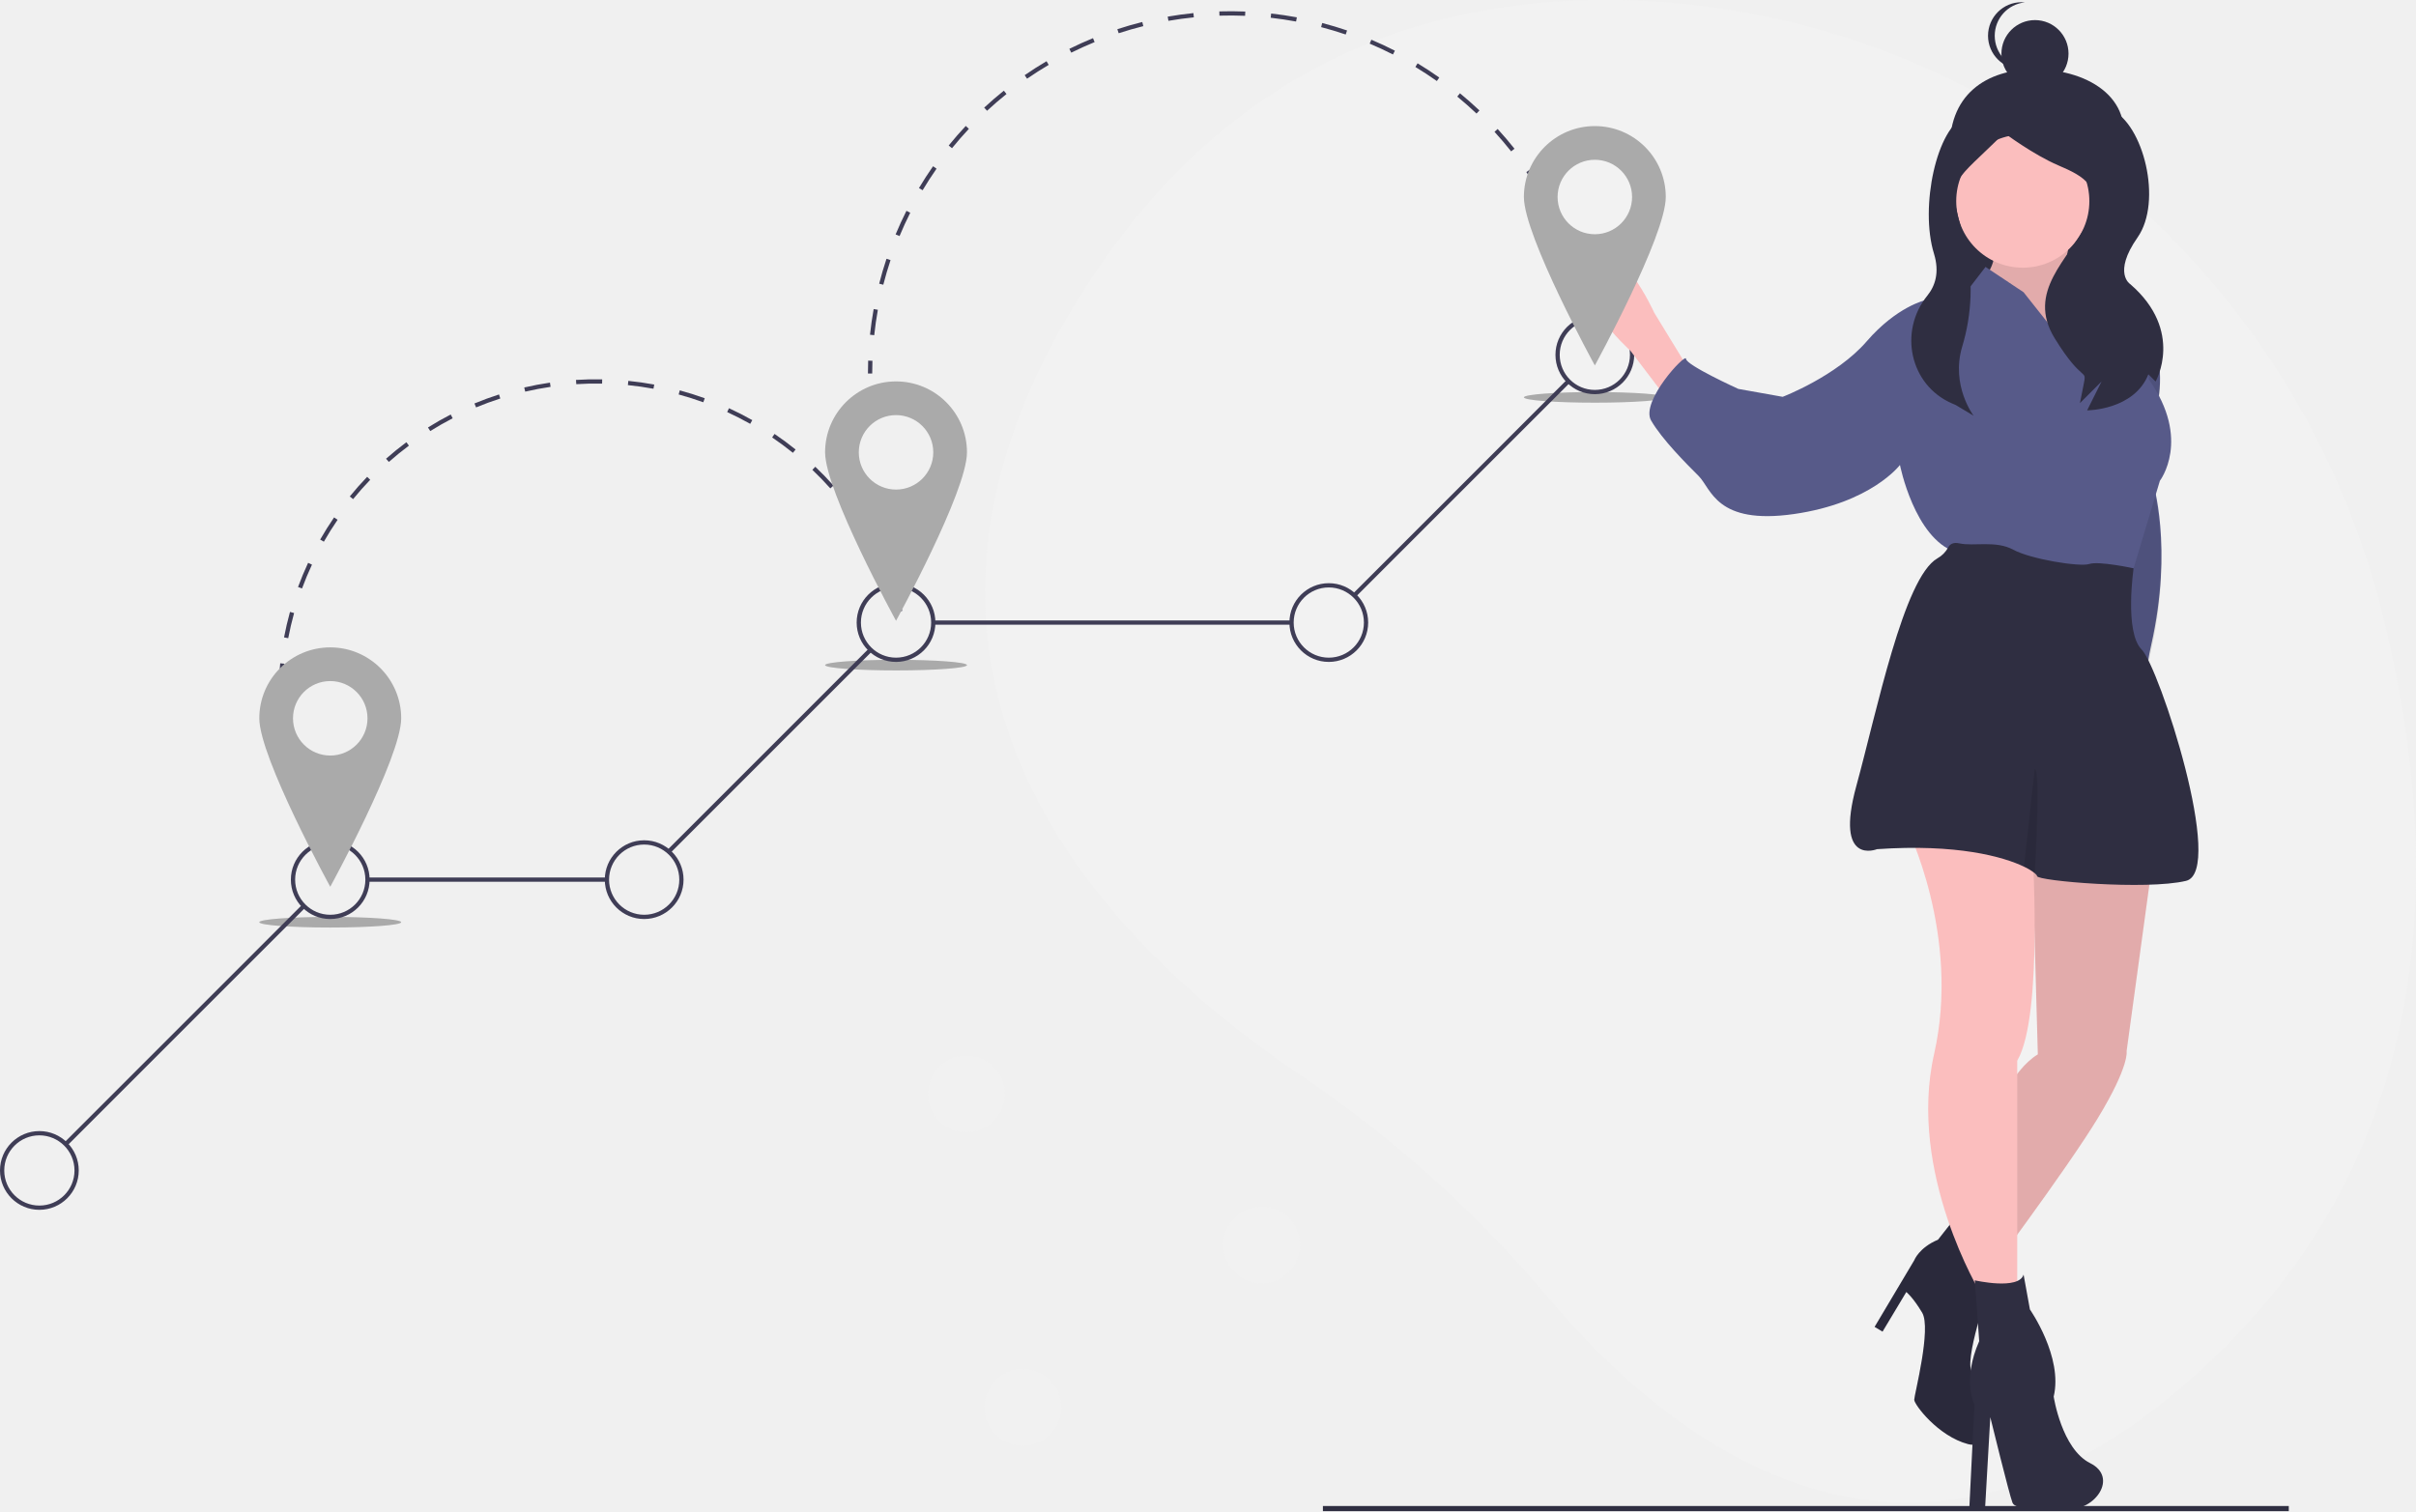
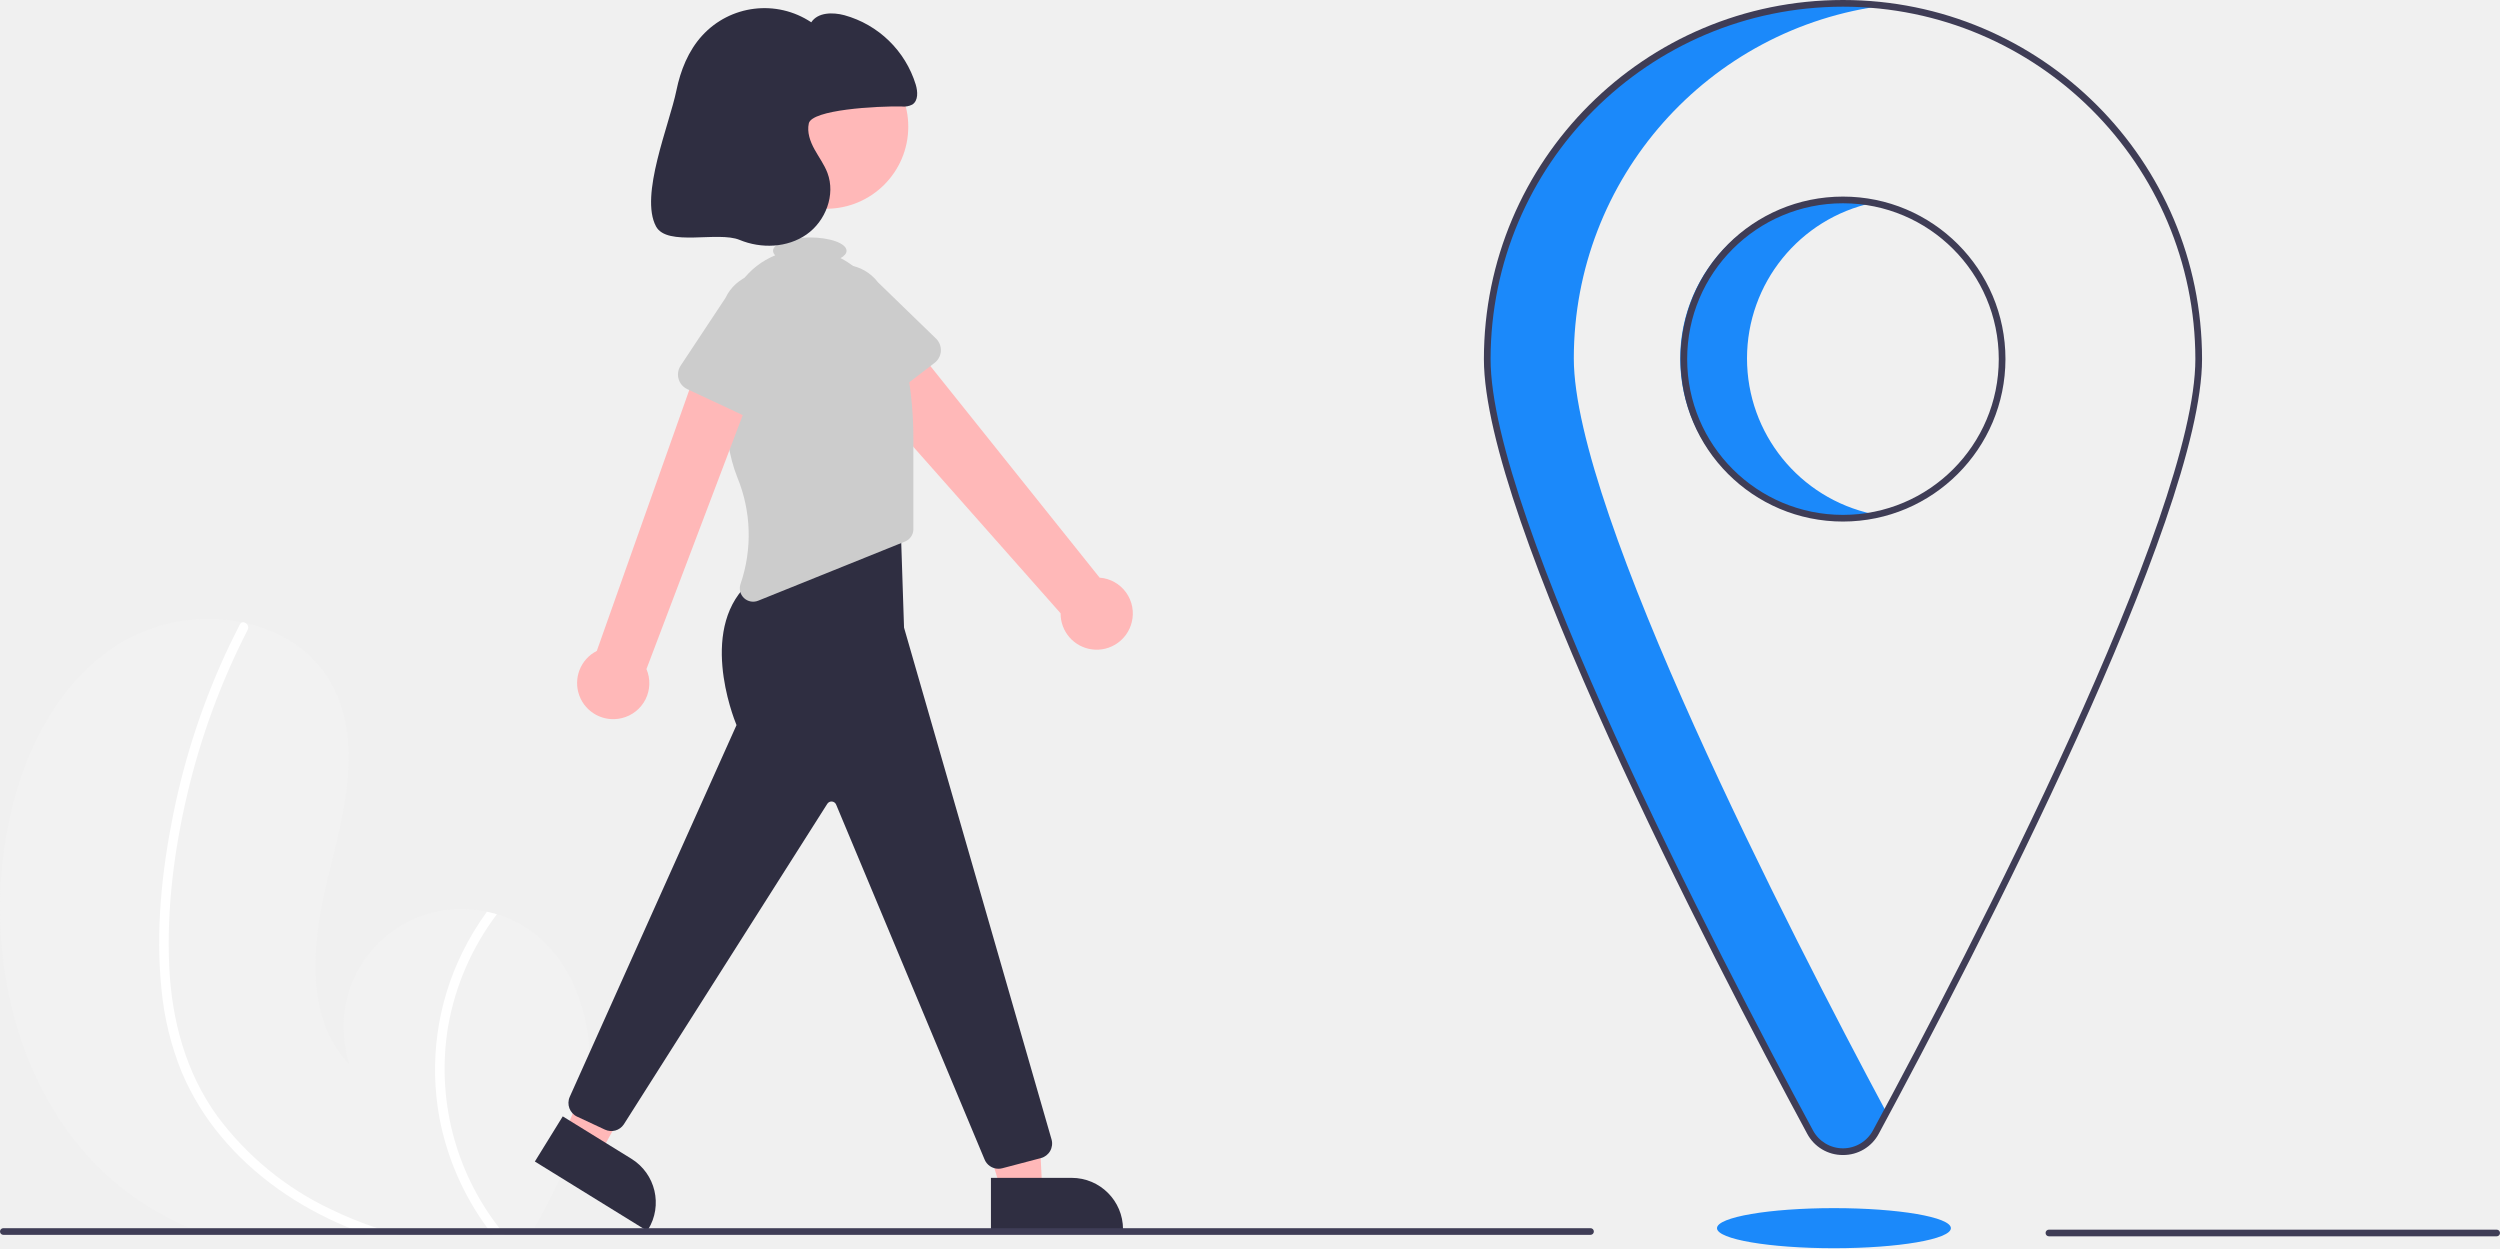
- <svg xmlns="http://www.w3.org/2000/svg" data-name="Layer 1" width="1134.447" height="709.784">
-   <path d="M1118.262 286.728C1076.635 123.042 932.8 4.883 763.972.144 674.715-2.36 580.794 27.241 512.411 130.83c-122.239 185.175 7.513 313.137 97.972 373.941A566.027 566.027 0 0 1 727.38 609.926c61.102 72.507 178.65 162.608 318.642 21.434 101.468-102.324 99.967-235.6 72.24-344.632Z" fill="#f2f2f2" />
-   <path d="M156.24 410.826a152.427 152.427 0 0 1-3.278-5.068l1.702-1.053c1.039 1.68 2.127 3.363 3.233 5.002ZM146.932 395.039a148.89 148.89 0 0 1-5.124-11.178l1.85-.758a147.126 147.126 0 0 0 5.056 11.028Zm-9.304-22.743a149.108 149.108 0 0 1-3.206-11.87l1.951-.442a146.78 146.78 0 0 0 3.163 11.71Zm-5.418-23.966a150.683 150.683 0 0 1-1.208-12.233l1.997-.116c.231 4.028.633 8.09 1.192 12.071Zm.583-24.48-1.999-.047c.096-4.088.362-8.215.789-12.266l1.99.21a149.362 149.362 0 0 0-.78 12.103Zm2.547-24.1-1.965-.373c.762-4.011 1.701-8.039 2.791-11.972l1.928.534a147.059 147.059 0 0 0-2.754 11.81Zm6.478-23.353-1.876-.692a148.878 148.878 0 0 1 4.735-11.355l1.813.846a146.78 146.78 0 0 0-4.672 11.201Zm273.904-6.182a147.189 147.189 0 0 0-5.171-10.97l1.772-.927a149.166 149.166 0 0 1 5.242 11.12Zm-263.65-15.794-1.737-.992a150.108 150.108 0 0 1 6.538-10.417l1.648 1.132a148.26 148.26 0 0 0-6.45 10.277Zm252.42-5.684a148.227 148.227 0 0 0-6.905-9.973l1.597-1.205c2.46 3.26 4.814 6.66 6.997 10.108Zm-238.698-14.305-1.55-1.263a150.761 150.761 0 0 1 8.152-9.205l1.44 1.385a148.604 148.604 0 0 0-8.042 9.083Zm224.095-5.042a148.535 148.535 0 0 0-8.44-8.713l1.378-1.45a150.829 150.829 0 0 1 8.554 8.831Zm-207.294-12.434-1.323-1.5c3.06-2.7 6.27-5.308 9.542-7.75l1.196 1.602a148.805 148.805 0 0 0-9.415 7.648Zm189.728-4.273a148.53 148.53 0 0 0-9.75-7.22l1.122-1.655a150.704 150.704 0 0 1 9.883 7.317ZM202.018 202.46l-1.06-1.695a149.635 149.635 0 0 1 10.679-6.083l.917 1.778a147.645 147.645 0 0 0-10.536 6Zm150.244-3.39a147.46 147.46 0 0 0-10.804-5.522l.836-1.818a149.917 149.917 0 0 1 10.95 5.597Zm-128.715-7.72-.768-1.847a148.944 148.944 0 0 1 11.531-4.239l.611 1.905a146.77 146.77 0 0 0-11.374 4.18Zm106.688-2.413a146.718 146.718 0 0 0-11.566-3.662l.524-1.93c3.943 1.07 7.888 2.32 11.725 3.712Zm-83.623-4.994-.451-1.949c3.971-.92 8.036-1.687 12.08-2.277l.288 1.979c-3.989.583-7.998 1.338-11.917 2.247Zm60.227-1.359a147.472 147.472 0 0 0-12.01-1.703l.2-1.99c4.07.407 8.165.988 12.172 1.726Zm-36.248-2.146-.126-1.996c4.068-.257 8.216-.348 12.291-.274l-.036 2c-4.025-.074-8.114.017-12.129.27ZM421.746 287.424a147.051 147.051 0 0 0-1.73-5.702l1.9-.62a148.544 148.544 0 0 1 1.754 5.78ZM409.55 175.423h-2c0-2.001.035-4.032.105-6.035l2 .07c-.07 1.98-.105 3.987-.105 5.965ZM410.502 157.431l-1.99-.212a170.912 170.912 0 0 1 1.724-12.069l1.969.354a168.652 168.652 0 0 0-1.703 11.927Zm4.258-23.701-1.938-.494a169.261 169.261 0 0 1 3.439-11.698l1.897.633a167.453 167.453 0 0 0-3.398 11.559Zm318.963-21.1a167.445 167.445 0 0 0-4.903-11.006l1.797-.879a169.966 169.966 0 0 1 4.961 11.137Zm-311.338-1.754-1.846-.768a169.96 169.96 0 0 1 5.09-11.09l1.787.9a168.099 168.099 0 0 0-5.03 10.958ZM723.14 90.998a169.148 169.148 0 0 0-6.428-10.192l1.652-1.127a170.751 170.751 0 0 1 6.504 10.313ZM433.22 89.35l-1.718-1.025a170.862 170.862 0 0 1 6.624-10.243l1.64 1.145a168.513 168.513 0 0 0-6.546 10.123Zm276.35-18.252a170.28 170.28 0 0 0-7.815-9.174l1.474-1.35a172.253 172.253 0 0 1 7.909 9.282ZM447.02 69.601l-1.554-1.26a171.58 171.58 0 0 1 8.013-9.192l1.46 1.367a169.565 169.565 0 0 0-7.92 9.085Zm246.288-16.27a170.371 170.371 0 0 0-9.04-7.971l1.267-1.546a171.915 171.915 0 0 1 9.148 8.065Zm-229.824-1.312-1.359-1.467c2.97-2.75 6.077-5.428 9.235-7.96l1.251 1.56a169.718 169.718 0 0 0-9.127 7.867Zm211.199-13.966A168.853 168.853 0 0 0 664.6 31.45l1.035-1.711a170.755 170.755 0 0 1 10.2 6.681Zm-192.41-1.096-1.136-1.645a171.222 171.222 0 0 1 10.272-6.562l1.015 1.723a169.371 169.371 0 0 0-10.15 6.484Zm171.798-11.371a167.908 167.908 0 0 0-10.924-5.092l.78-1.842a169.885 169.885 0 0 1 11.054 5.153Zm-151.06-.853-.889-1.791a170.147 170.147 0 0 1 11.1-5.023l.759 1.85a168.159 168.159 0 0 0-10.97 4.964Zm128.874-8.531a167.05 167.05 0 0 0-11.543-3.468l.506-1.935a168.846 168.846 0 0 1 11.681 3.51Zm-106.61-.592-.623-1.9a169.866 169.866 0 0 1 11.716-3.377l.484 1.94c-3.884.97-7.779 2.092-11.577 3.337Zm83.306-5.5a168.702 168.702 0 0 0-11.918-1.773l.223-1.988c4.023.452 8.08 1.055 12.06 1.793Zm-59.942-.33-.343-1.97a171.026 171.026 0 0 1 12.078-1.66l.201 1.99c-3.982.402-7.998.954-11.936 1.64Zm36.01-2.36a172.274 172.274 0 0 0-12.051-.066l-.06-1.999c4.022-.12 8.14-.099 12.192.067ZM739.573 129.79a169.152 169.152 0 0 0-1.717-5.711l1.905-.61a170.57 170.57 0 0 1 1.738 5.78Z" fill="#3f3d56" />
-   <ellipse cx="155.07" cy="433.15" rx="33.312" ry="2.498" fill="#aaa" />
-   <ellipse cx="420.737" cy="312.393" rx="33.312" ry="2.498" fill="#aaa" />
-   <ellipse cx="748.864" cy="186.638" rx="33.312" ry="2.498" fill="#aaa" />
-   <path fill="#3f3d56" d="m635.495 278.606 100.17-100.17 1.414 1.414-100.17 100.17zM438.226 291.405h168.228v2H438.226zM313.43 399.131l94.092-94.091 1.414 1.414-94.091 94.091zM172.559 412.163h112.43v2h-112.43zM30.274 536.545l111.722-111.722 1.415 1.414L31.688 537.96z" />
-   <path d="M155.07 431.652a18.49 18.49 0 1 1 18.49-18.49 18.51 18.51 0 0 1-18.49 18.49Zm0-34.978a16.49 16.49 0 1 0 16.49 16.489 16.508 16.508 0 0 0-16.49-16.49ZM302.478 431.652a18.49 18.49 0 1 1 18.489-18.49 18.51 18.51 0 0 1-18.49 18.49Zm0-34.978a16.49 16.49 0 1 0 16.489 16.489 16.508 16.508 0 0 0-16.49-16.49ZM420.737 310.894a18.489 18.489 0 1 1 18.49-18.489 18.51 18.51 0 0 1-18.49 18.49Zm0-34.978a16.489 16.489 0 1 0 16.49 16.49 16.508 16.508 0 0 0-16.49-16.49ZM623.942 310.894a18.489 18.489 0 1 1 18.49-18.489 18.51 18.51 0 0 1-18.49 18.49Zm0-34.978a16.489 16.489 0 1 0 16.49 16.49 16.507 16.507 0 0 0-16.49-16.49ZM748.864 185.14a18.489 18.489 0 1 1 18.49-18.49 18.51 18.51 0 0 1-18.49 18.49Zm0-34.978a16.489 16.489 0 1 0 16.49 16.489 16.508 16.508 0 0 0-16.49-16.49ZM18.49 568.233a18.49 18.49 0 1 1 18.488-18.489 18.51 18.51 0 0 1-18.489 18.49Zm0-34.978a16.49 16.49 0 1 0 16.488 16.489 16.508 16.508 0 0 0-16.489-16.49Z" fill="#3f3d56" />
-   <path d="M155.07 304.065a33.312 33.312 0 0 0-33.312 33.312c0 18.398 33.312 79.117 33.312 79.117s33.313-60.719 33.313-79.117a33.312 33.312 0 0 0-33.313-33.312Zm0 50.801a17.489 17.489 0 1 1 17.49-17.489 17.489 17.489 0 0 1-17.49 17.49ZM420.737 179.143a33.312 33.312 0 0 0-33.313 33.312c0 18.398 33.313 79.117 33.313 79.117s33.312-60.719 33.312-79.117a33.312 33.312 0 0 0-33.312-33.312Zm0 50.802a17.489 17.489 0 1 1 17.489-17.49 17.489 17.489 0 0 1-17.49 17.49Z" fill="#aaa" />
-   <path fill="#2f2e41" d="M621.177 707.341h453.535v2.443H621.177zM995.433 72.432c-7.05 20.876-17.862 39.896-39.897 39.896s-38.655-17.897-39.896-39.896c-1.587-28.11 17.354-40.013 39.896-39.897 26.63.138 48.265 15.122 39.897 39.897Z" />
-   <path fill="#2f2e41" d="M915.64 69.282h78.743v99.741H915.64z" />
-   <path d="M996.695 143.59h6.698s16.372 20.837 8.93 49.116-1.488 33.488-1.488 33.488 9.688 30.623-.73 76.762 9.66 58.678 9.66 58.678l-18.605-37.209-10.418-98.231Z" fill="#575a89" />
-   <path d="M996.695 146.038h6.698s16.372 20.837 8.93 49.116-1.488 33.488-1.488 33.488 9.688 30.623-.73 76.762 9.66 58.678 9.66 58.678l-18.605-37.209-10.418-98.231Z" opacity=".1" />
-   <path d="M973.254 107.497s-5.954 23.814-2.977 23.814 13.395 12.651 13.395 12.651l6.698 24.558-5.21 17.86-17.86-3.72-22.325-24.559-6.698-6.697-5.953-21.581s7.442-8.93 2.232-16.372 38.698-5.954 38.698-5.954Z" fill="#fbbebe" />
-   <path d="M973.254 107.497s-5.954 23.814-2.977 23.814 13.395 12.651 13.395 12.651l6.698 24.558-5.21 17.86-17.86-3.72-22.325-24.559-6.698-6.697-5.953-21.581s7.442-8.93 2.232-16.372 38.698-5.954 38.698-5.954Z" opacity=".1" />
-   <path d="m793.162 173.73-16.372-26.791s-17.672-39.103-30.323-24.963 19.16 42.823 19.16 42.823L782 186.38ZM1010.462 406.657l-11.906 87.069s1.488 6.698-13.396 31.255-55.069 78.14-55.069 78.14l-11.907-22.326s14.14-70.697 38.698-85.58l-2.977-107.162Z" fill="#fbbebe" />
-   <path d="m1010.462 406.657-11.906 87.069s1.488 6.698-13.396 31.255-55.069 78.14-55.069 78.14l-11.907-22.326s14.14-70.697 38.698-85.58l-2.977-107.162Z" opacity=".1" />
-   <path d="m918.184 571.865 16.372 31.255s-13.395 37.953-8.186 41.674 11.907 37.21-2.232 33.488-25.302-18.604-25.302-20.837 8.186-33.488 3.72-40.93-7.441-9.674-7.441-9.674l-11.163 18.605-3.72-2.233 18.604-31.256s2.232-5.953 11.162-9.674Z" fill="#2f2e41" />
-   <path d="m918.184 571.865 16.372 31.255s-13.395 37.953-8.186 41.674 11.907 37.21-2.232 33.488-25.302-18.604-25.302-20.837 8.186-33.488 3.72-40.93-7.441-9.674-7.441-9.674l-11.163 18.605-3.72-2.233 18.604-31.256s2.232-5.953 11.162-9.674Z" opacity=".1" />
-   <path d="M954.079 394.304s5.78 82.306-6.872 103.887v107.162l-17.116 2.232s-34.565-56.734-21.914-112.547-13.062-106.985-13.062-106.985Z" fill="#fbbebe" />
-   <circle cx="949.812" cy="94.474" r="31.256" fill="#fbbebe" />
-   <path d="m981.44 176.706-31.256-39.442-17.86-11.906-7.442 9.674-20.837 5.953s-13.395 2.977-27.535 19.349-39.441 26.046-39.441 26.046l-20.837-3.72s-24.558-11.163-24.558-14.14-21.581 20.093-16.372 29.023 16.372 20.093 22.325 26.046 8.186 23.07 44.651 17.86 49.86-23.07 49.86-23.07 6.698 34.233 26.046 40.93 82.604 11.163 82.604 11.163l13.395-44.65s14.884-19.349-5.209-47.628c0 0-.386-15.815-2.546-26.34-.84-4.093-1.948-7.386-3.407-8.636-5.21-4.465-32.744-11.907-32.744-11.907s4.465 14.884 6.697 15.628 7.442 26.046 4.466 29.767Z" fill="#575a89" />
-   <path d="M881.347 398.843c37.477-2.604 59.297 3.535 69.03 8.216a24.676 24.676 0 0 1 5.076 3.08c.714.604 1.056 1.072 1.056 1.355 0 2.233 51.349 6.698 69.953 2.233s-12.65-100.464-20.837-108.65-3.773-38.147-3.773-38.147-16.32-3.527-20.785-2.039-27.534-2.232-35.72-6.698-18.605-1.488-25.302-2.976c-2.992-.663-4.503.454-5.254 1.897a12.868 12.868 0 0 1-5.09 5.143c-15.8 9.101-28.48 72.029-38.028 106.82-10.418 37.952 9.674 29.766 9.674 29.766ZM950.184 598.655l2.977 16.372s15.627 22.325 11.162 40.93c0 0 3.721 24.558 17.117 31.255s2.232 22.326-10.419 21.582-24.558.744-26.046-2.977-10.419-40.186-10.419-40.186l-2.443 42.671-7.442.745 2.444-49.37s-5.954-11.162 2.232-29.766l-2.066-28.558s20.67 4.744 22.903-2.698Z" fill="#2f2e41" />
-   <path d="M950.378 407.059a24.676 24.676 0 0 1 5.075 3.08c.394-7.032 2.671-49.562-.06-48.877Z" opacity=".1" />
-   <path d="M936.873 51.434s-.346-1.927-13.884 3.15-21.652 42.54-14.884 64.538c2.728 8.865.51 15.257-3.113 19.73-13.59 16.782-8.24 41.99 11.556 50.62q.838.366 1.71.723l8.462 5.076s-10.786-14.192-5.389-32.346a93.08 93.08 0 0 0 1.68-47.65c-.62-2.659-1.323-5.4-2.122-8.196-6.769-23.691-3.476-20.955 20.214-44.646 0 0 13.538 10.153 25.384 15.23s21.998 10.153 13.537 27.075-28.767 32.152-15.23 54.15 15.23 13.538 13.538 22l-1.692 8.46 10.153-10.153-6.769 13.538s21.999 0 28.768-16.922l3.384 3.384s13.538-23.69-11.845-45.69c0 0-8.461-5.076 3.384-21.998s2.748-53.305-12.482-60.073-54.36 0-54.36 0Z" fill="#2f2e41" />
-   <circle cx="955.536" cy="25.186" r="15.749" fill="#2f2e41" />
-   <path d="M936.638 16.787a15.75 15.75 0 0 1 14.174-15.67 15.924 15.924 0 0 0-1.575-.08 15.749 15.749 0 0 0 0 31.498c.532 0 1.057-.028 1.575-.08a15.75 15.75 0 0 1-14.174-15.668Z" fill="#2f2e41" />
-   <path d="M748.864 59.218a33.312 33.312 0 0 0-33.312 33.313c0 18.398 33.312 79.117 33.312 79.117s33.313-60.72 33.313-79.117a33.312 33.312 0 0 0-33.313-33.313Zm0 50.802a17.489 17.489 0 1 1 17.49-17.49 17.489 17.489 0 0 1-17.49 17.49Z" fill="#aaa" />
-   <circle cx="480.32" cy="661.023" r="18.025" fill="#f1f1f1" />
-   <circle cx="592.467" cy="584.778" r="18.025" fill="#f1f1f1" />
-   <circle cx="453.779" cy="513.784" r="18.025" fill="#f1f1f1" />
+ <svg xmlns="http://www.w3.org/2000/svg" data-name="Layer 1" width="748.185" height="373.56" viewBox="0 0 748.185 373.56">
+   <path d="M401.918,587.06c-1.92,15.13-8.62,29.08-16.09,42.5-.37.67-.74,1.33-1.12,2H287.928c-1.72-.61-3.41-1.28-5.09-2a89.66,89.66,0,0,1-17.53-9.81c-31.48-22.68-43.6-65.54-38.12-103.94,3.39-23.87,13.87-48.23,34.26-61.08a51.491,51.491,0,0,1,36.98-6.48q.495.09.99.21c10.66,2.4,20.16,8.36,25.57,17.97,9.72,17.27,3.93,38.66-.85,57.88-4.77,19.23-7.35,42.23,6.48,56.41a35.276,35.276,0,0,1,41.02-45.86c1,.21,1.99.45,2.97.75a32.714,32.714,0,0,1,6.75,2.83C397.668,547.55,404.267,568.53,401.918,587.06Z" transform="translate(-225.9075 -262)" fill="#f2f2f2" />
+   <path d="M338.818,629.56c2.16.73,4.34,1.39,6.53,2H335.878q-2.64-.93-5.24-2c-.38-.15-.77-.31-1.15-.47-14.29-5.99-27.45-14.99-37.4-26.97a75.652,75.652,0,0,1-11.8-19.27,87.289,87.289,0,0,1-6.04-24.66c-1.8-17.38.03-35.24,3.47-52.31a218.111,218.111,0,0,1,17.06-51.16q1.41-2.925,2.9-5.82a1.176,1.176,0,0,1,.75-.65,1.314,1.314,0,0,1,.99.21,1.545,1.545,0,0,1,.61,2.04,215.667,215.667,0,0,0-18.1,49.31c-3.92,16.7-6.15,34.17-5.38,51.33.72,16.04,4.91,31.81,14.42,44.93a90.583,90.583,0,0,0,33.93,27.84A113.941,113.941,0,0,0,338.818,629.56Z" transform="translate(-225.9075 -262)" fill="#fff" />
+   <path d="M376.988,631.56h-3.67c-.52-.66-1.02-1.33-1.51-2a81.263,81.263,0,0,1-14.4-33.09,79.404,79.404,0,0,1,6.84-49.37,81.554,81.554,0,0,1,7.39-12.24c1,.21,1.99.45,2.97.75a78.051,78.051,0,0,0-14.56,33.39,77.437,77.437,0,0,0,15.32,60.56C375.898,630.24,376.438,630.91,376.988,631.56Z" transform="translate(-225.9075 -262)" fill="#fff" />
+   <path d="M564.599,448.258a10.743,10.743,0,0,0-9.603-13.384l-61.116-76.41-15.122,14.095,64.562,72.989a10.801,10.801,0,0,0,21.279,2.71Z" transform="translate(-225.9075 -262)" fill="#ffb8b8" />
+   <path d="M505.604,370.603l-19.315,14.792a4.817,4.817,0,0,1-7.141-1.487L467.383,362.698a13.377,13.377,0,0,1,21.289-16.205l17.357,16.828a4.817,4.817,0,0,1-.425,7.282Z" transform="translate(-225.9075 -262)" fill="#ccc" />
+   <circle cx="247.26" cy="37.914" r="24.561" fill="#ffb8b8" />
+   <polygon points="299.688 356.506 311.948 356.506 310.78 333.56 292.686 333.561 299.688 356.506" fill="#ffb8b8" />
+   <path d="M522.468,614.503l24.144-.001h.001a15.386,15.386,0,0,1,15.386,15.386v.5l-39.531.001Z" transform="translate(-225.9075 -262)" fill="#2f2e41" />
+   <polygon points="168.975 339.148 179.405 345.591 190.472 325.456 177.85 317.56 168.975 339.148" fill="#ffb8b8" />
+   <path d="M394.326,596.099l20.541,12.688.001.001a15.386,15.386,0,0,1,5.004,21.176l-.263.425-33.631-20.775Z" transform="translate(-225.9075 -262)" fill="#2f2e41" />
+   <path d="M524.709,611.779a4.491,4.491,0,0,1-4.198-2.901L476.165,502.851a1.5,1.5,0,0,0-2.65-.322l-60.923,95.972a4.483,4.483,0,0,1-5.638,1.569l-8.336-3.891a4.518,4.518,0,0,1-2.203-5.92l49.912-111.259c-1.09-2.651-11.72-29.876,4.613-43.326l.114-.071,44.289-19.756L496.46,449.822l44.144,153.165a4.5,4.5,0,0,1-3.179,5.599l-11.563,3.043A4.515,4.515,0,0,1,524.709,611.779Z" transform="translate(-225.9075 -262)" fill="#2f2e41" />
+   <path d="M496.013,366.149c-1.687-6.768-4.077-13.591-7.281-16.74a40.555,40.555,0,0,1-3.315-3.651,24.273,24.273,0,0,0-7.951-6.515c1.129-.628,1.791-1.377,1.791-2.184,0-2.209-4.925-4-11-4s-11,1.791-11,4a1.952,1.952,0,0,0,.654,1.348,23.408,23.408,0,0,0-14.472,19.515c-1.421,15.216-1.835,34.666,3.144,46.968a45.291,45.291,0,0,1,.934,31.919,3.994,3.994,0,0,0,5.289,4.969l43.947-17.709a4,4,0,0,0,2.505-3.71V393.462A112.954,112.954,0,0,0,496.013,366.149Z" transform="translate(-225.9075 -262)" fill="#ccc" />
+   <path d="M411.928,476.93a10.743,10.743,0,0,0,7.445-14.694l34.385-90.676-17.437-4.502-31.804,89.742a10.801,10.801,0,0,0,7.412,20.13Z" transform="translate(-225.9075 -262)" fill="#ffb8b8" />
+   <path d="M453.614,388.765l-22.033-10.314a4.817,4.817,0,0,1-1.974-7.022L442.997,351.207a13.377,13.377,0,0,1,24.198,11.413l-6.924,23.163a4.817,4.817,0,0,1-6.657,2.982Z" transform="translate(-225.9075 -262)" fill="#ccc" />
+   <path d="M495.727,293.869a5.6,5.6,0,0,0,3.222-.582c1.812-1.186,1.633-3.881,1.02-5.957a31.001,31.001,0,0,0-21.352-20.778c-3.497-.929-7.921-.893-9.921,2.121a25.258,25.258,0,0,0-32.677,4.014c-4.102,4.504-6.453,10.376-7.672,16.345-2.099,10.282-11.087,31.492-6.108,40.73,3.313,6.147,18.56,1.358,25.01,4.035s14.289,2.377,20.018-1.616,8.738-11.878,6.282-18.415c-.95-2.528-2.597-4.724-3.896-7.091s-2.271-5.105-1.691-7.742C468.865,294.824,488.251,293.715,495.727,293.869Z" transform="translate(-225.9075 -262)" fill="#2f2e41" />
+   <path d="M702.907,630.56a.997.997,0,0,1-1,1h-475a1,1,0,1,1,0-2h475A.997.997,0,0,1,702.907,630.56Z" transform="translate(-225.9075 -262)" fill="#3f3d56" />
+   <ellipse cx="548.85" cy="367.56" rx="35" ry="6" fill="#1b89fa" style="isolation:isolate" />
+   <path d="M973.093,632h-134a1,1,0,0,1,0-2h134a1,1,0,1,1,0,2Z" transform="translate(-225.9075 -262)" fill="#3f3d56" />
+   <path d="M748.742,369.265A47.639,47.639,0,0,1,786.37,322.698a47.628,47.628,0,1,0,0,93.135A47.639,47.639,0,0,1,748.742,369.265Z" transform="translate(-225.9075 -262)" fill="#1b89fa" style="isolation:isolate" />
+   <path d="M696.908,369.265A106.476,106.476,0,0,1,790.37,263.595,106.502,106.502,0,0,0,670.908,369.265c0,47.756,70.231,182.425,96.609,231.32a11.19,11.19,0,0,0,19.706,0c.987-1.83,2.043-3.794,3.147-5.855C761.974,541.717,696.908,415.234,696.908,369.265Z" transform="translate(-225.9075 -262)" fill="#1b89fa" style="isolation:isolate" />
+   <path d="M777.461,607.667a12.027,12.027,0,0,1-10.732-6.411C737.645,547.345,670,416.837,670,369.462a107.462,107.462,0,0,1,214.924,0c0,47.38-67.646,177.884-96.729,231.794A12.027,12.027,0,0,1,777.461,607.667Zm.001-343.667A105.581,105.581,0,0,0,672,369.462c0,46.92,67.478,177.066,96.488,230.845a10.191,10.191,0,0,0,17.946,0c29.012-53.776,96.489-183.92,96.489-230.845A105.581,105.581,0,0,0,777.462,264Z" transform="translate(-225.9075 -262)" fill="#3f3d56" />
+   <path d="M777.462,418.089a48.628,48.628,0,1,1,48.627-48.627A48.683,48.683,0,0,1,777.462,418.089Zm0-95.255a46.628,46.628,0,1,0,46.627,46.628A46.68,46.68,0,0,0,777.462,322.834Z" transform="translate(-225.9075 -262)" fill="#3f3d56" />
</svg>
